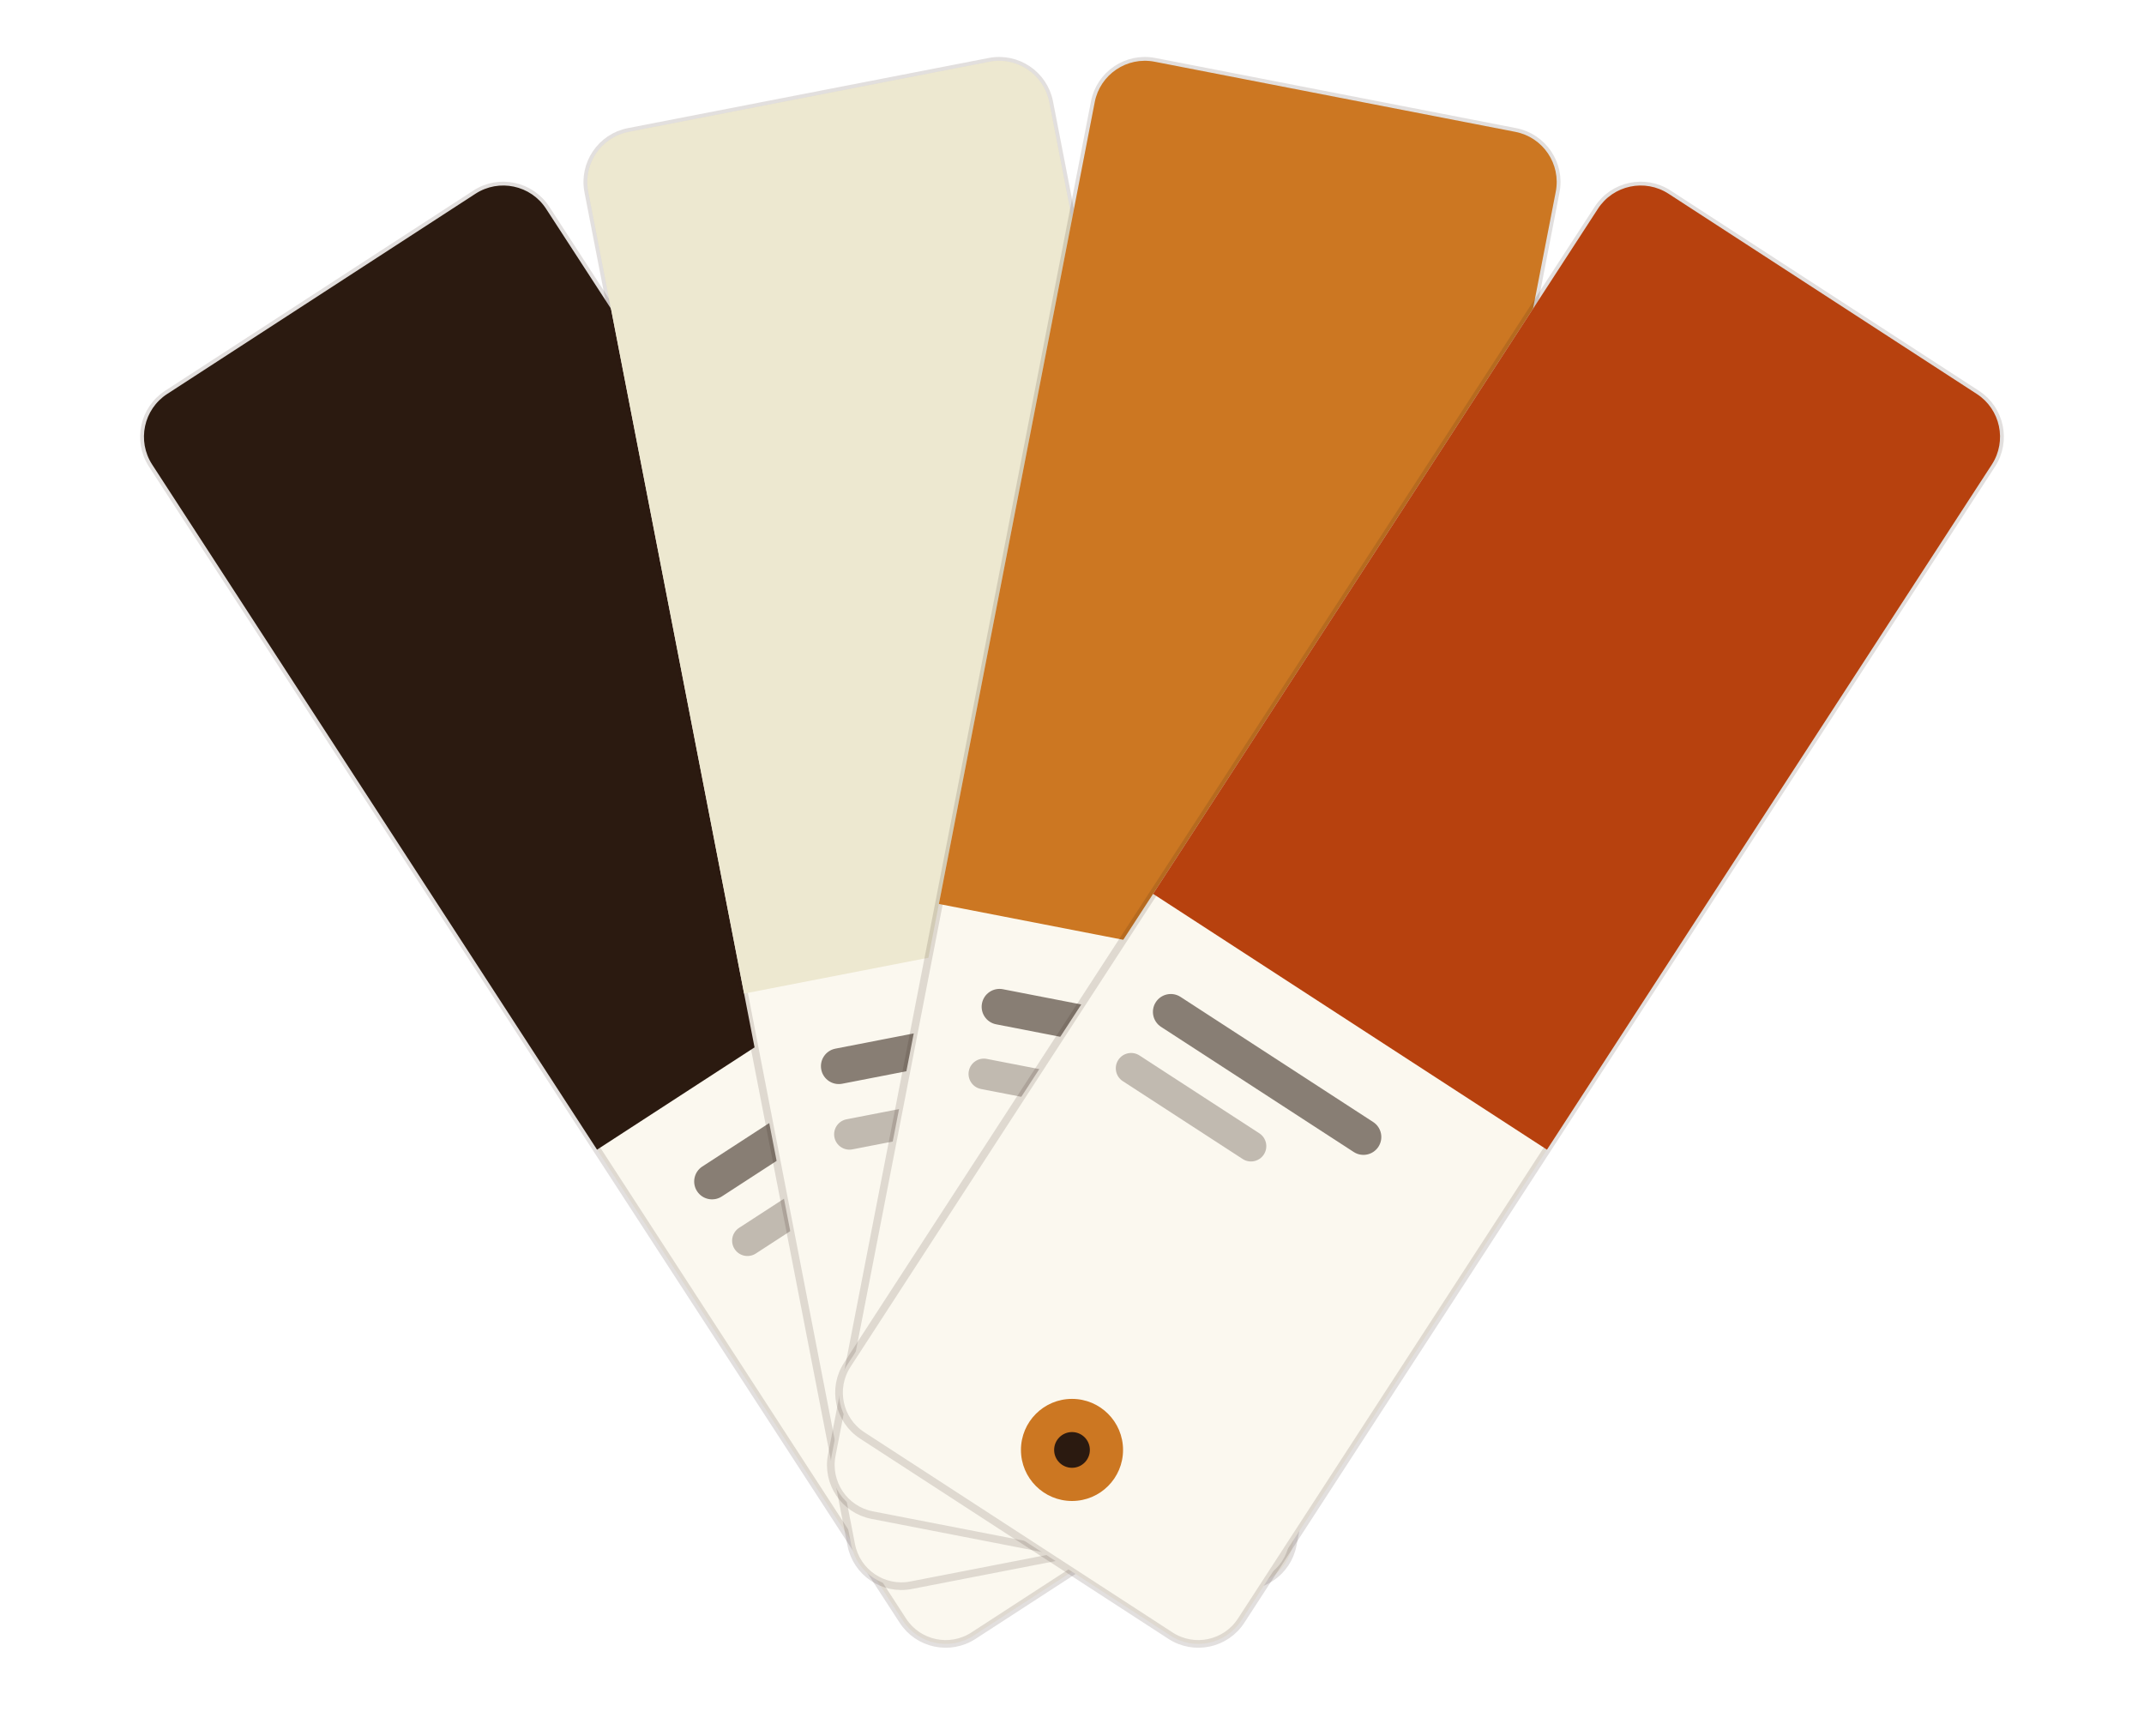
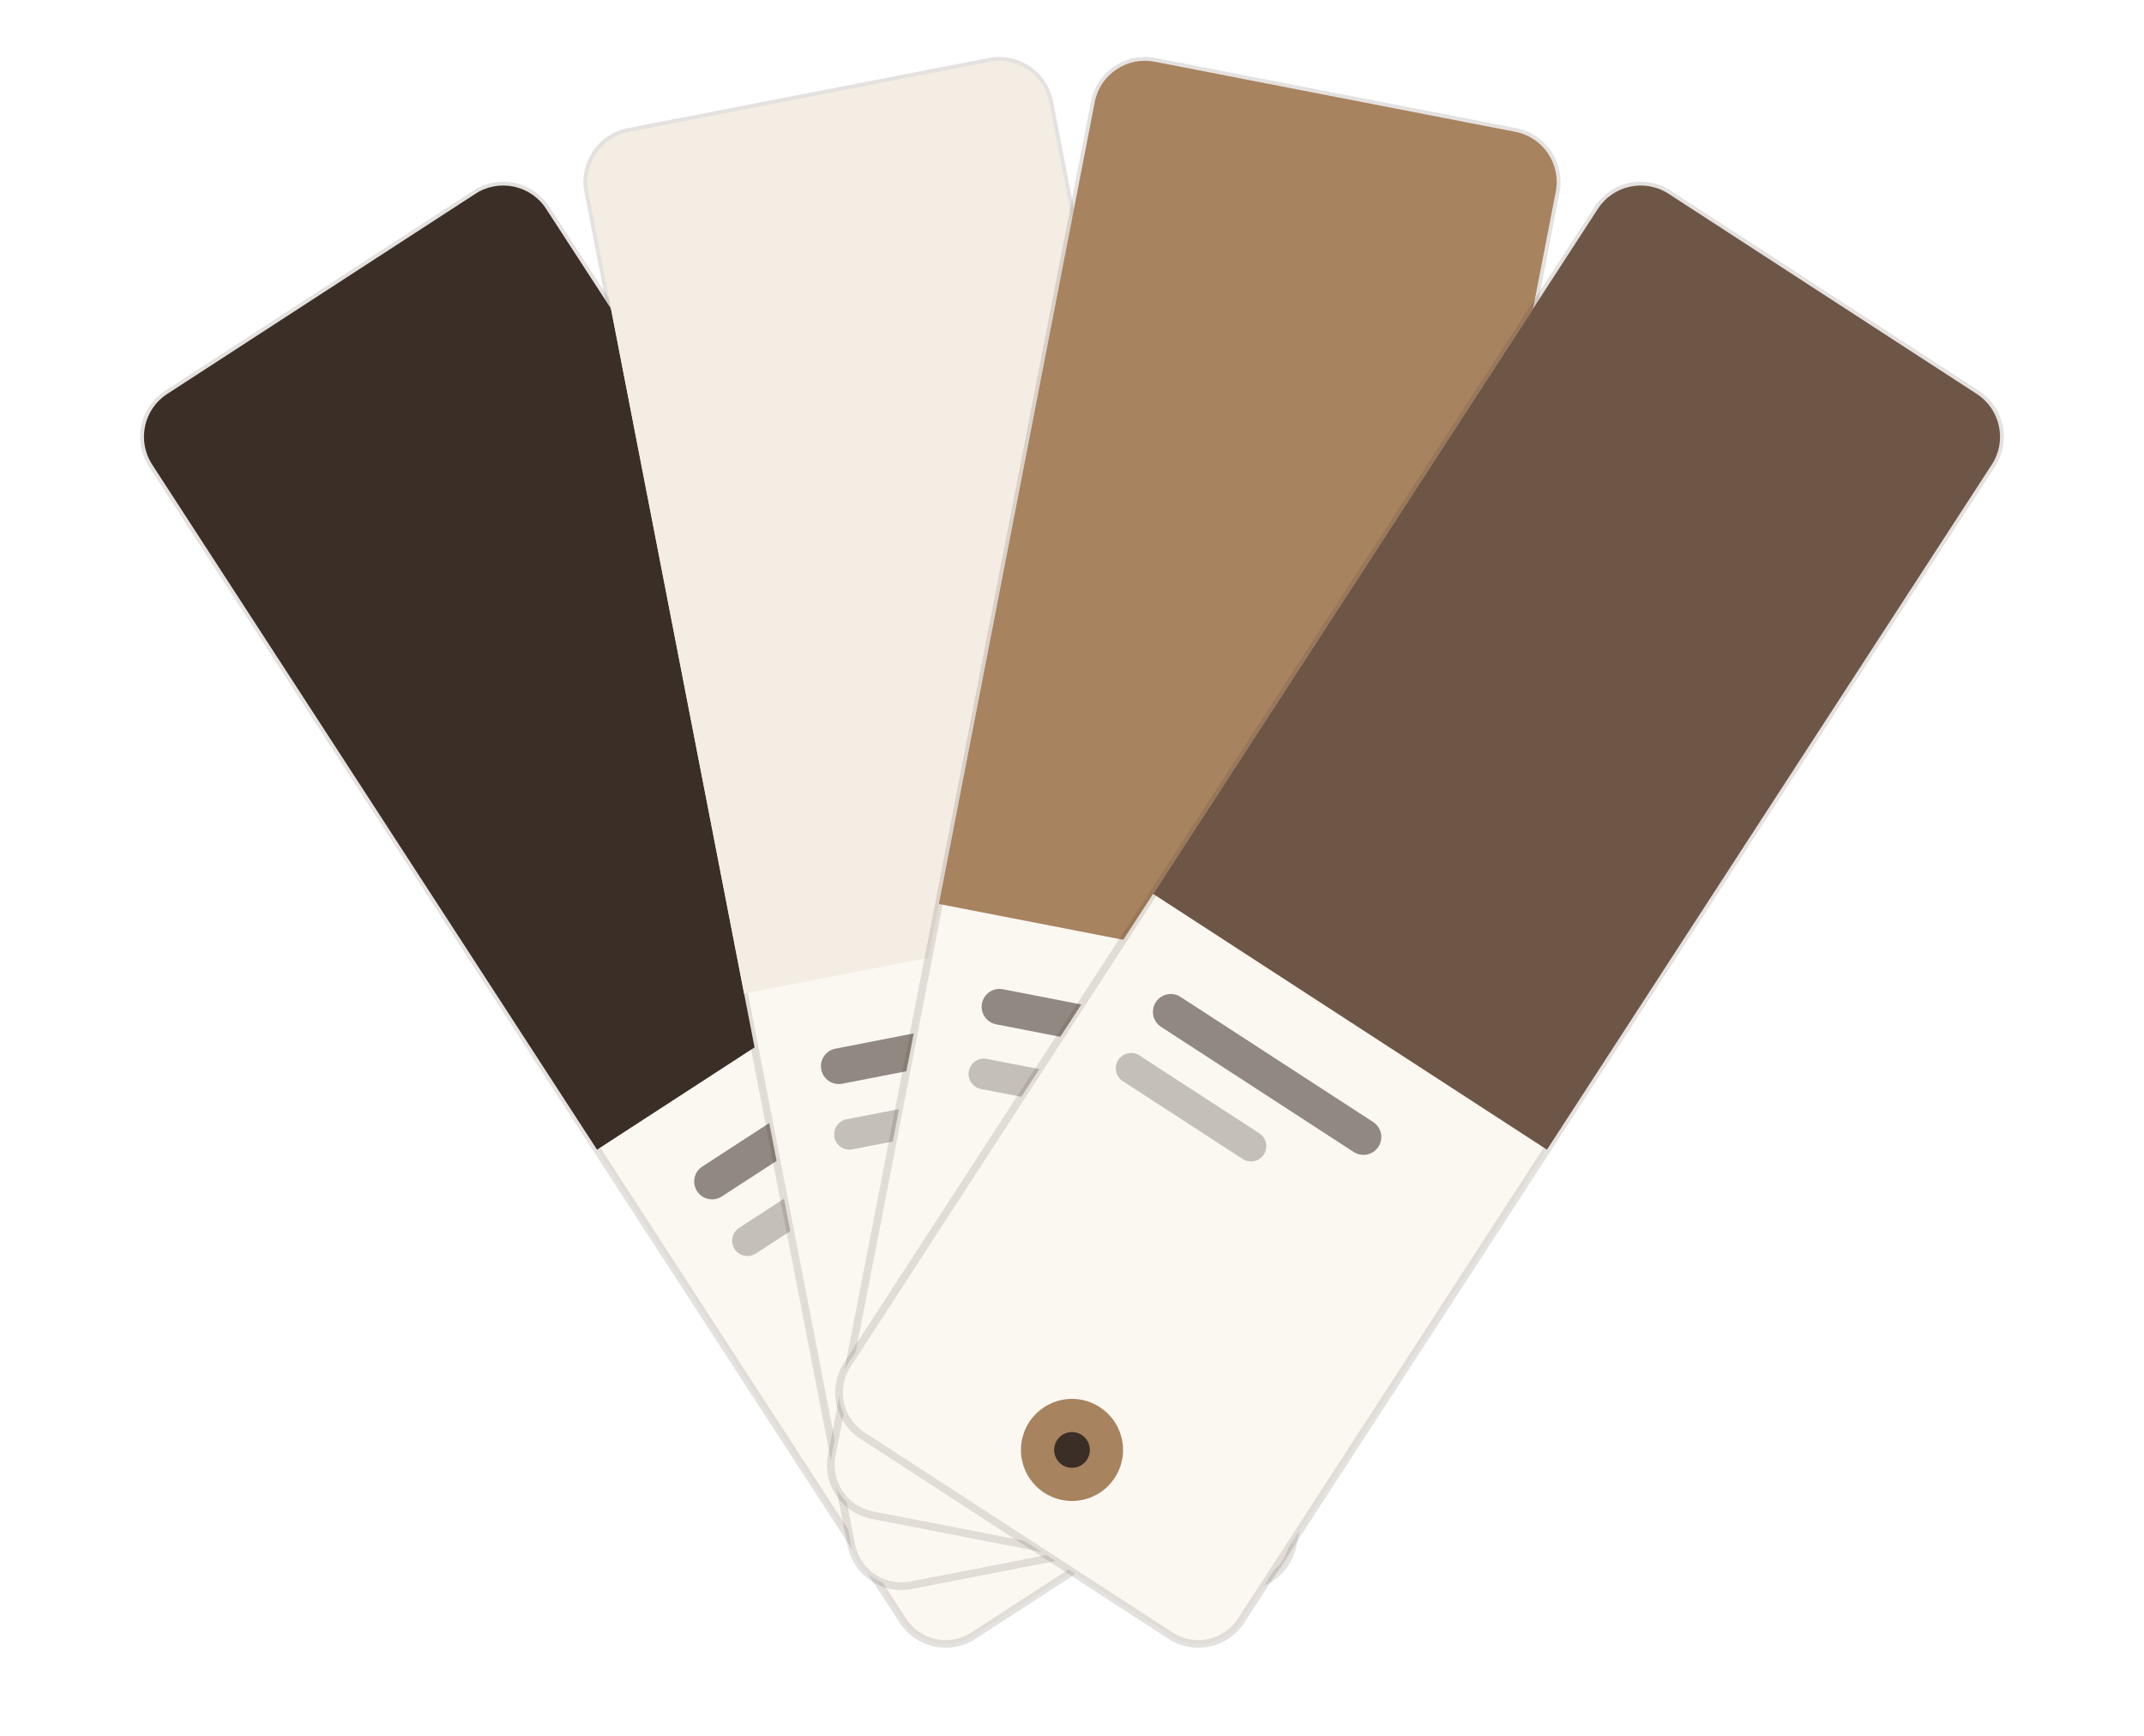
<svg xmlns="http://www.w3.org/2000/svg" viewBox="0 50 420 340" width="420" height="340" aria-hidden="true">
  <g transform="translate(210 334) rotate(-33)">
-     <rect x="-46" y="-270" width="92" height="290" rx="10" fill="#FBF8EF" stroke="#2B1A10" stroke-opacity=".14" stroke-width="1.5" />
-     <path fill="#2B1A10" d="M-46 -260a10 10 0 0 1 10-10h72a10 10 0 0 1 10 10v160h-92z" />
-     <rect x="-34" y="-86" width="52" height="7" rx="3.5" fill="#2B1A10" fill-opacity=".55" />
-     <rect x="-34" y="-72" width="34" height="6" rx="3" fill="#2B1A10" fill-opacity=".28" />
+     <rect x="-46" y="-270" width="92" height="290" rx="10" fill="#FBF8F2" stroke="#3A2E26" stroke-opacity=".14" stroke-width="1.5" />
+     <path fill="#3A2E26" d="M-46 -260a10 10 0 0 1 10-10h72a10 10 0 0 1 10 10v160h-92z" />
+     <rect x="-34" y="-86" width="52" height="7" rx="3.5" fill="#3A2E26" fill-opacity=".55" />
+     <rect x="-34" y="-72" width="34" height="6" rx="3" fill="#3A2E26" fill-opacity=".28" />
  </g>
  <g transform="translate(210 334) rotate(-11)">
-     <rect x="-46" y="-270" width="92" height="290" rx="10" fill="#FBF8EF" stroke="#2B1A10" stroke-opacity=".14" stroke-width="1.5" />
-     <path fill="#EDE8D0" d="M-46 -260a10 10 0 0 1 10-10h72a10 10 0 0 1 10 10v160h-92z" />
-     <rect x="-34" y="-86" width="52" height="7" rx="3.5" fill="#2B1A10" fill-opacity=".55" />
-     <rect x="-34" y="-72" width="34" height="6" rx="3" fill="#2B1A10" fill-opacity=".28" />
+     <rect x="-46" y="-270" width="92" height="290" rx="10" fill="#FBF8F2" stroke="#3A2E26" stroke-opacity=".14" stroke-width="1.5" />
+     <path fill="#F3EDE3" d="M-46 -260a10 10 0 0 1 10-10h72a10 10 0 0 1 10 10v160h-92z" />
+     <rect x="-34" y="-86" width="52" height="7" rx="3.5" fill="#3A2E26" fill-opacity=".55" />
+     <rect x="-34" y="-72" width="34" height="6" rx="3" fill="#3A2E26" fill-opacity=".28" />
  </g>
  <g transform="translate(210 334) rotate(11)">
-     <rect x="-46" y="-270" width="92" height="290" rx="10" fill="#FBF8EF" stroke="#2B1A10" stroke-opacity=".14" stroke-width="1.5" />
-     <path fill="#CC7722" d="M-46 -260a10 10 0 0 1 10-10h72a10 10 0 0 1 10 10v160h-92z" />
-     <rect x="-34" y="-86" width="52" height="7" rx="3.5" fill="#2B1A10" fill-opacity=".55" />
-     <rect x="-34" y="-72" width="34" height="6" rx="3" fill="#2B1A10" fill-opacity=".28" />
+     <rect x="-46" y="-270" width="92" height="290" rx="10" fill="#FBF8F2" stroke="#3A2E26" stroke-opacity=".14" stroke-width="1.5" />
+     <path fill="#A8835F" d="M-46 -260a10 10 0 0 1 10-10h72a10 10 0 0 1 10 10v160h-92z" />
+     <rect x="-34" y="-86" width="52" height="7" rx="3.5" fill="#3A2E26" fill-opacity=".55" />
+     <rect x="-34" y="-72" width="34" height="6" rx="3" fill="#3A2E26" fill-opacity=".28" />
  </g>
  <g transform="translate(210 334) rotate(33)">
-     <rect x="-46" y="-270" width="92" height="290" rx="10" fill="#FBF8EF" stroke="#2B1A10" stroke-opacity=".14" stroke-width="1.5" />
-     <path fill="#B7410E" d="M-46 -260a10 10 0 0 1 10-10h72a10 10 0 0 1 10 10v160h-92z" />
-     <rect x="-34" y="-86" width="52" height="7" rx="3.5" fill="#2B1A10" fill-opacity=".55" />
-     <rect x="-34" y="-72" width="34" height="6" rx="3" fill="#2B1A10" fill-opacity=".28" />
+     <rect x="-46" y="-270" width="92" height="290" rx="10" fill="#FBF8F2" stroke="#3A2E26" stroke-opacity=".14" stroke-width="1.5" />
+     <path fill="#6E5646" d="M-46 -260a10 10 0 0 1 10-10h72a10 10 0 0 1 10 10v160h-92z" />
+     <rect x="-34" y="-86" width="52" height="7" rx="3.5" fill="#3A2E26" fill-opacity=".55" />
+     <rect x="-34" y="-72" width="34" height="6" rx="3" fill="#3A2E26" fill-opacity=".28" />
  </g>
-   <circle cx="210" cy="334" r="10" fill="#CC7722" />
-   <circle cx="210" cy="334" r="3.5" fill="#2B1A10" />
+   <circle cx="210" cy="334" r="10" fill="#A8835F" />
+   <circle cx="210" cy="334" r="3.5" fill="#3A2E26" />
</svg>
